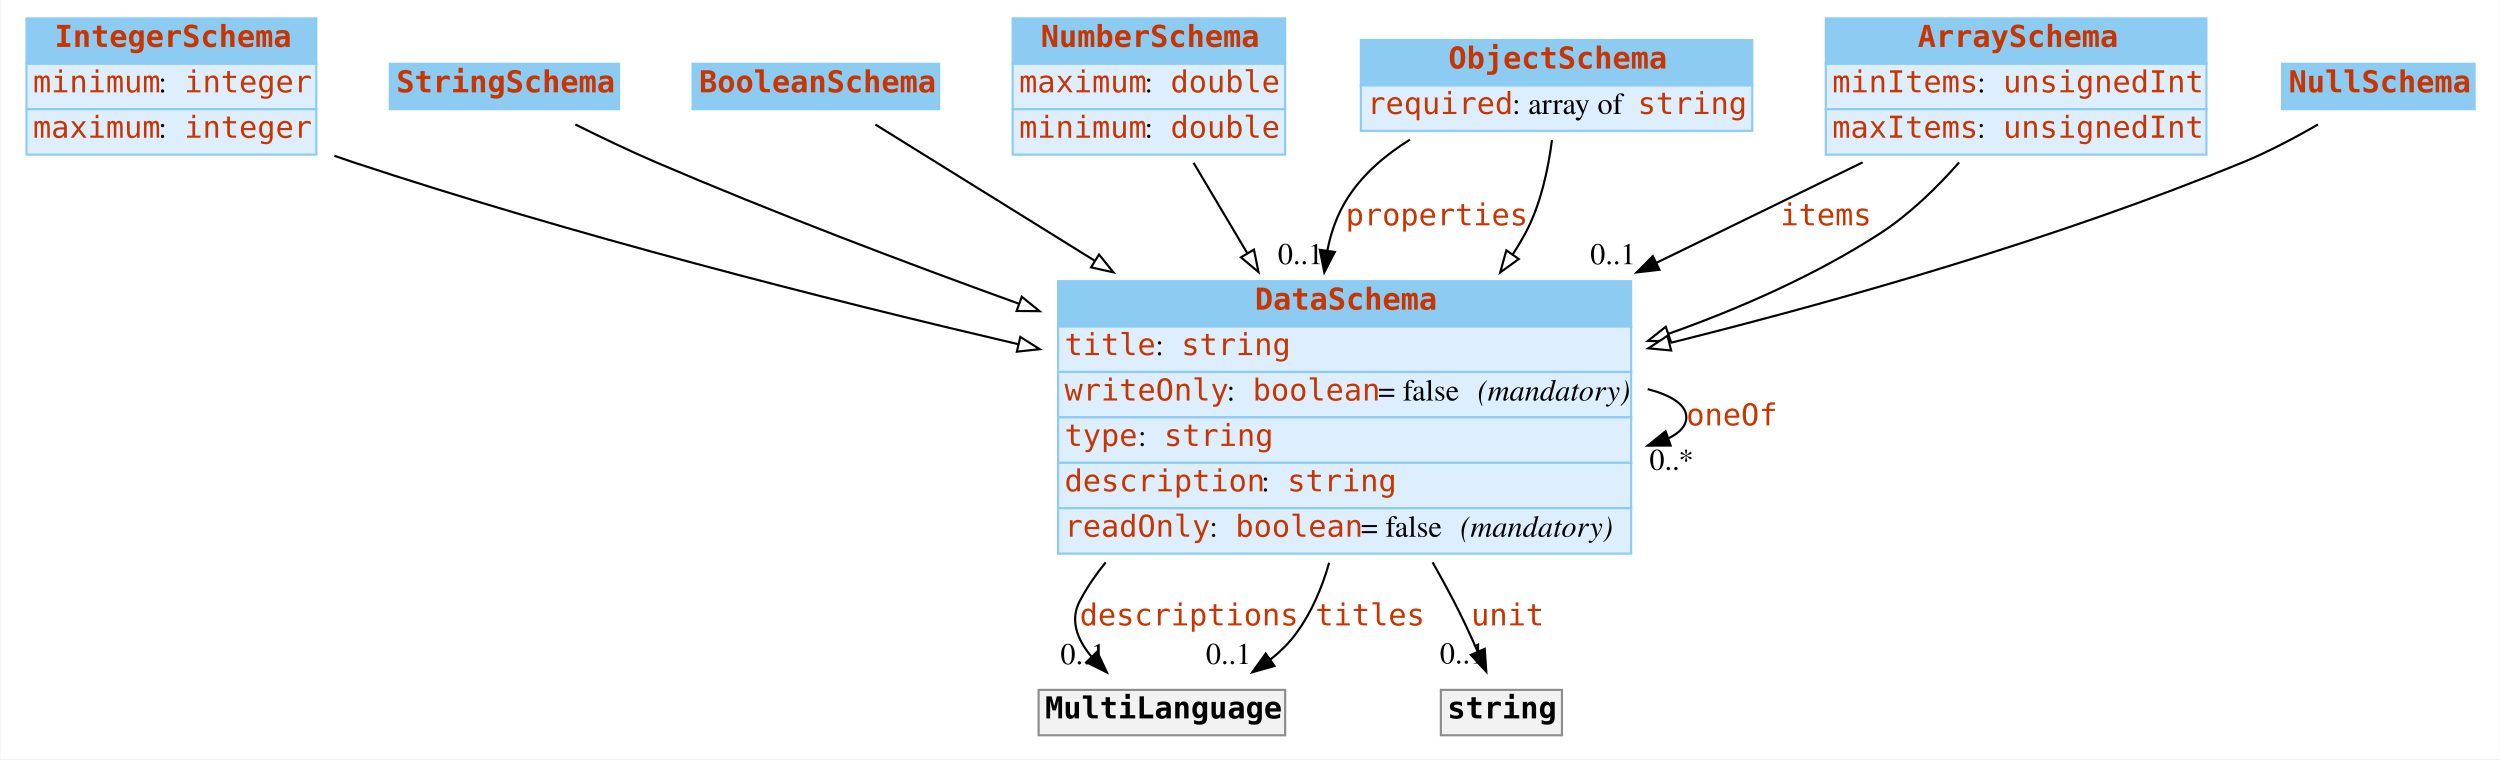
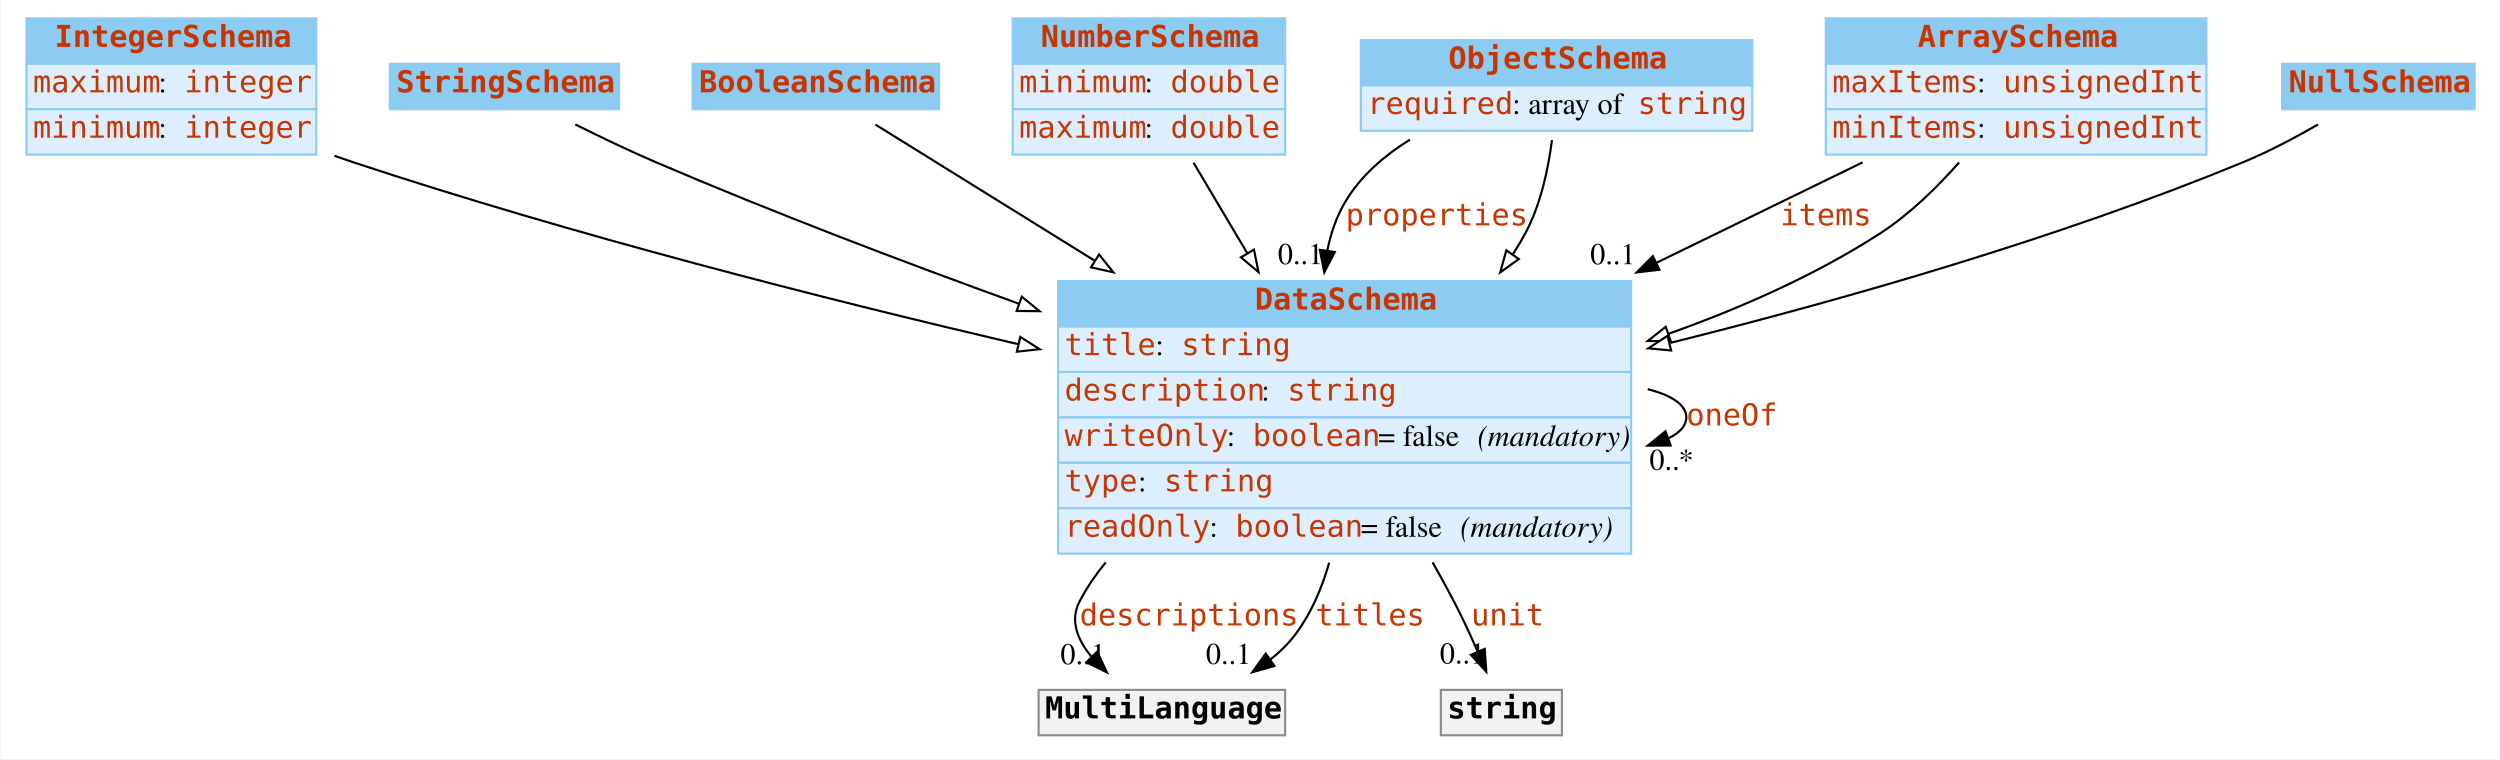
<svg xmlns="http://www.w3.org/2000/svg" width="1156pt" height="351pt" viewBox="0.00 0.00 1155.50 351.00">
  <g id="graph0" class="graph" transform="scale(1 1) rotate(0) translate(4 347)">
    <polygon fill="white" stroke="none" points="-4,4 -4,-347 1151.5,-347 1151.5,4 -4,4" />
    <g id="node1" class="node">
      <polygon fill="#8ccbf2" stroke="none" points="8,-317.5 8,-338.5 142,-338.5 142,-317.5 8,-317.5" />
      <polygon fill="none" stroke="#8ccbf2" points="8,-317.5 8,-338.5 142,-338.5 142,-317.5 8,-317.5" />
      <text text-anchor="start" x="21" y="-325.3" font-family="mono" font-weight="bold" font-size="14.00" fill="#c83500">IntegerSchema</text>
      <polygon fill="#ddeeff" stroke="none" points="8,-296.5 8,-317.5 142,-317.5 142,-296.5 8,-296.5" />
      <polygon fill="none" stroke="#8ccbf2" points="8,-296.5 8,-317.5 142,-317.5 142,-296.5 8,-296.5" />
-       <text text-anchor="start" x="11" y="-304.3" font-family="mono" font-size="14.00" fill="#c83500">minimum</text>
+       <text text-anchor="start" x="11" y="-304.3" font-family="mono" font-size="14.00" fill="#c83500">maximum</text>
      <text text-anchor="start" x="69" y="-304.3" font-family="Times,serif" font-size="14.00"> : </text>
      <text text-anchor="start" x="81" y="-304.3" font-family="mono" font-size="14.00" fill="#c83500">integer</text>
      <polygon fill="#ddeeff" stroke="none" points="8,-275.5 8,-296.5 142,-296.5 142,-275.5 8,-275.5" />
      <polygon fill="none" stroke="#8ccbf2" points="8,-275.5 8,-296.5 142,-296.5 142,-275.5 8,-275.5" />
-       <text text-anchor="start" x="11" y="-283.3" font-family="mono" font-size="14.00" fill="#c83500">maximum</text>
+       <text text-anchor="start" x="11" y="-283.3" font-family="mono" font-size="14.00" fill="#c83500">minimum</text>
      <text text-anchor="start" x="69" y="-283.3" font-family="Times,serif" font-size="14.00"> : </text>
      <text text-anchor="start" x="81" y="-283.3" font-family="mono" font-size="14.00" fill="#c83500">integer</text>
    </g>
    <g id="node8" class="node">
      <polygon fill="#8ccbf2" stroke="none" points="485,-196 485,-217 750,-217 750,-196 485,-196" />
      <polygon fill="none" stroke="#8ccbf2" points="485,-196 485,-217 750,-217 750,-196 485,-196" />
      <text text-anchor="start" x="576" y="-203.8" font-family="mono" font-weight="bold" font-size="14.00" fill="#c83500">DataSchema</text>
      <polygon fill="#ddeeff" stroke="none" points="485,-175 485,-196 750,-196 750,-175 485,-175" />
      <polygon fill="none" stroke="#8ccbf2" points="485,-175 485,-196 750,-196 750,-175 485,-175" />
      <text text-anchor="start" x="488" y="-182.8" font-family="mono" font-size="14.00" fill="#c83500">title</text>
      <text text-anchor="start" x="530" y="-182.8" font-family="Times,serif" font-size="14.00"> : </text>
      <text text-anchor="start" x="542" y="-182.8" font-family="mono" font-size="14.00" fill="#c83500">string</text>
      <polygon fill="#ddeeff" stroke="none" points="485,-154 485,-175 750,-175 750,-154 485,-154" />
      <polygon fill="none" stroke="#8ccbf2" points="485,-154 485,-175 750,-175 750,-154 485,-154" />
-       <text text-anchor="start" x="488" y="-161.8" font-family="mono" font-size="14.00" fill="#c83500">writeOnly</text>
-       <text text-anchor="start" x="563" y="-161.8" font-family="Times,serif" font-size="14.00"> : </text>
-       <text text-anchor="start" x="575" y="-161.8" font-family="mono" font-size="14.00" fill="#c83500">boolean</text>
-       <text text-anchor="start" x="633" y="-161.8" font-family="Times,serif" font-size="14.00"> = false </text>
-       <text text-anchor="start" x="679" y="-161.8" font-family="Times,serif" font-style="italic" font-size="14.00">(mandatory)</text>
+       <text text-anchor="start" x="488" y="-161.8" font-family="mono" font-size="14.00" fill="#c83500">description</text>
+       <text text-anchor="start" x="579" y="-161.8" font-family="Times,serif" font-size="14.00"> : </text>
+       <text text-anchor="start" x="591" y="-161.8" font-family="mono" font-size="14.00" fill="#c83500">string</text>
      <polygon fill="#ddeeff" stroke="none" points="485,-133 485,-154 750,-154 750,-133 485,-133" />
      <polygon fill="none" stroke="#8ccbf2" points="485,-133 485,-154 750,-154 750,-133 485,-133" />
-       <text text-anchor="start" x="488" y="-140.8" font-family="mono" font-size="14.00" fill="#c83500">type</text>
-       <text text-anchor="start" x="522" y="-140.8" font-family="Times,serif" font-size="14.00"> : </text>
-       <text text-anchor="start" x="534" y="-140.8" font-family="mono" font-size="14.00" fill="#c83500">string</text>
+       <text text-anchor="start" x="488" y="-140.8" font-family="mono" font-size="14.00" fill="#c83500">writeOnly</text>
+       <text text-anchor="start" x="563" y="-140.8" font-family="Times,serif" font-size="14.00"> : </text>
+       <text text-anchor="start" x="575" y="-140.8" font-family="mono" font-size="14.00" fill="#c83500">boolean</text>
+       <text text-anchor="start" x="633" y="-140.8" font-family="Times,serif" font-size="14.00"> = false </text>
+       <text text-anchor="start" x="679" y="-140.8" font-family="Times,serif" font-style="italic" font-size="14.00">(mandatory)</text>
      <polygon fill="#ddeeff" stroke="none" points="485,-112 485,-133 750,-133 750,-112 485,-112" />
      <polygon fill="none" stroke="#8ccbf2" points="485,-112 485,-133 750,-133 750,-112 485,-112" />
-       <text text-anchor="start" x="488" y="-119.8" font-family="mono" font-size="14.00" fill="#c83500">description</text>
-       <text text-anchor="start" x="579" y="-119.8" font-family="Times,serif" font-size="14.00"> : </text>
-       <text text-anchor="start" x="591" y="-119.8" font-family="mono" font-size="14.00" fill="#c83500">string</text>
+       <text text-anchor="start" x="488" y="-119.8" font-family="mono" font-size="14.00" fill="#c83500">type</text>
+       <text text-anchor="start" x="522" y="-119.8" font-family="Times,serif" font-size="14.00"> : </text>
+       <text text-anchor="start" x="534" y="-119.8" font-family="mono" font-size="14.00" fill="#c83500">string</text>
      <polygon fill="#ddeeff" stroke="none" points="485,-91 485,-112 750,-112 750,-91 485,-91" />
      <polygon fill="none" stroke="#8ccbf2" points="485,-91 485,-112 750,-112 750,-91 485,-91" />
      <text text-anchor="start" x="488" y="-98.8" font-family="mono" font-size="14.00" fill="#c83500">readOnly</text>
      <text text-anchor="start" x="555" y="-98.8" font-family="Times,serif" font-size="14.00"> : </text>
      <text text-anchor="start" x="567" y="-98.8" font-family="mono" font-size="14.00" fill="#c83500">boolean</text>
      <text text-anchor="start" x="625" y="-98.8" font-family="Times,serif" font-size="14.00"> = false </text>
      <text text-anchor="start" x="671" y="-98.8" font-family="Times,serif" font-style="italic" font-size="14.00">(mandatory)</text>
    </g>
-     <g id="edge7" class="edge">
+     <g id="edge10" class="edge">
      <path fill="none" stroke="black" d="M150.369,-274.964C153.272,-273.934 156.157,-272.942 159,-272 260.191,-238.477 376.605,-208.851 466.743,-187.798" />
      <polygon fill="white" stroke="black" points="467.543,-191.206 476.49,-185.531 465.957,-184.388 467.543,-191.206" />
    </g>
    <g id="node2" class="node">
      <polygon fill="#8ccbf2" stroke="none" points="176,-296.5 176,-317.5 282,-317.5 282,-296.5 176,-296.5" />
      <polygon fill="none" stroke="#8ccbf2" points="176,-296.5 176,-317.5 282,-317.5 282,-296.5 176,-296.5" />
      <text text-anchor="start" x="179" y="-304.3" font-family="mono" font-weight="bold" font-size="14.00" fill="#c83500">StringSchema</text>
    </g>
    <g id="edge13" class="edge">
      <path fill="none" stroke="black" d="M261.782,-289.455C273.412,-283.645 286.673,-277.288 299,-272 353.06,-248.809 413.406,-225.884 466.88,-206.556" />
      <polygon fill="white" stroke="black" points="468.213,-209.796 476.435,-203.114 465.84,-203.21 468.213,-209.796" />
    </g>
    <g id="node3" class="node">
      <polygon fill="#8ccbf2" stroke="none" points="316,-296.5 316,-317.5 430,-317.5 430,-296.5 316,-296.5" />
      <polygon fill="none" stroke="#8ccbf2" points="316,-296.5 316,-317.5 430,-317.5 430,-296.5 316,-296.5" />
      <text text-anchor="start" x="319" y="-304.3" font-family="mono" font-weight="bold" font-size="14.00" fill="#c83500">BooleanSchema</text>
    </g>
-     <g id="edge10" class="edge">
+     <g id="edge11" class="edge">
      <path fill="none" stroke="black" d="M400.516,-289.416C425.544,-273.876 464.241,-249.848 502.035,-226.382" />
      <polygon fill="white" stroke="black" points="503.939,-229.32 510.588,-221.071 500.246,-223.373 503.939,-229.32" />
    </g>
    <g id="node4" class="node">
      <polygon fill="#8ccbf2" stroke="none" points="464,-317.5 464,-338.5 590,-338.5 590,-317.5 464,-317.5" />
      <polygon fill="none" stroke="#8ccbf2" points="464,-317.5 464,-338.5 590,-338.5 590,-317.5 464,-317.5" />
      <text text-anchor="start" x="477" y="-325.3" font-family="mono" font-weight="bold" font-size="14.00" fill="#c83500">NumberSchema</text>
      <polygon fill="#ddeeff" stroke="none" points="464,-296.5 464,-317.5 590,-317.5 590,-296.5 464,-296.5" />
      <polygon fill="none" stroke="#8ccbf2" points="464,-296.5 464,-317.5 590,-317.5 590,-296.5 464,-296.5" />
-       <text text-anchor="start" x="467" y="-304.3" font-family="mono" font-size="14.00" fill="#c83500">maximum</text>
+       <text text-anchor="start" x="467" y="-304.3" font-family="mono" font-size="14.00" fill="#c83500">minimum</text>
      <text text-anchor="start" x="525" y="-304.3" font-family="Times,serif" font-size="14.00"> : </text>
      <text text-anchor="start" x="537" y="-304.3" font-family="mono" font-size="14.00" fill="#c83500">double</text>
      <polygon fill="#ddeeff" stroke="none" points="464,-275.5 464,-296.5 590,-296.5 590,-275.5 464,-275.5" />
      <polygon fill="none" stroke="#8ccbf2" points="464,-275.5 464,-296.5 590,-296.5 590,-275.5 464,-275.5" />
-       <text text-anchor="start" x="467" y="-283.3" font-family="mono" font-size="14.00" fill="#c83500">minimum</text>
+       <text text-anchor="start" x="467" y="-283.3" font-family="mono" font-size="14.00" fill="#c83500">maximum</text>
      <text text-anchor="start" x="525" y="-283.3" font-family="Times,serif" font-size="14.00"> : </text>
      <text text-anchor="start" x="537" y="-283.3" font-family="mono" font-size="14.00" fill="#c83500">double</text>
    </g>
-     <g id="edge8" class="edge">
+     <g id="edge9" class="edge">
      <path fill="none" stroke="black" d="M547.648,-271.743C555.11,-259.182 563.85,-244.47 572.562,-229.804" />
      <polygon fill="white" stroke="black" points="575.58,-231.577 577.678,-221.192 569.562,-228.002 575.58,-231.577" />
    </g>
    <g id="node5" class="node">
      <polygon fill="#8ccbf2" stroke="none" points="625,-307.5 625,-328.5 806,-328.5 806,-307.5 625,-307.5" />
      <polygon fill="none" stroke="#8ccbf2" points="625,-307.5 625,-328.5 806,-328.5 806,-307.5 625,-307.5" />
      <text text-anchor="start" x="665.5" y="-315.3" font-family="mono" font-weight="bold" font-size="14.00" fill="#c83500">ObjectSchema</text>
      <polygon fill="#ddeeff" stroke="none" points="625,-286.5 625,-307.5 806,-307.5 806,-286.5 625,-286.5" />
      <polygon fill="none" stroke="#8ccbf2" points="625,-286.5 625,-307.5 806,-307.5 806,-286.5 625,-286.5" />
      <text text-anchor="start" x="628" y="-294.3" font-family="mono" font-size="14.00" fill="#c83500">required</text>
      <text text-anchor="start" x="695" y="-294.3" font-family="Times,serif" font-size="14.00"> : array of </text>
      <text text-anchor="start" x="753" y="-294.3" font-family="mono" font-size="14.00" fill="#c83500">string</text>
    </g>
    <g id="edge1" class="edge">
      <path fill="none" stroke="black" d="M647.732,-282.423C635.903,-275.127 625.117,-265.808 618,-254 613.774,-246.988 611.086,-239.158 609.509,-231.057" />
      <polygon fill="black" stroke="black" points="612.965,-230.495 608.11,-221.078 606.033,-231.467 612.965,-230.495" />
      <text text-anchor="start" x="618" y="-242.8" font-family="mono" font-size="14.00" fill="#c83500">properties</text>
      <text text-anchor="middle" x="597.11" y="-224.878" font-family="Times,serif" font-size="14.00">0..1</text>
    </g>
-     <g id="edge12" class="edge">
+     <g id="edge7" class="edge">
      <path fill="none" stroke="black" d="M713.377,-282.225C711.666,-268.829 708.163,-252.27 701,-239 699.231,-235.722 697.293,-232.488 695.219,-229.309" />
      <polygon fill="white" stroke="black" points="698.03,-227.221 689.434,-221.027 692.291,-231.23 698.03,-227.221" />
    </g>
    <g id="node6" class="node">
      <polygon fill="#8ccbf2" stroke="none" points="840,-317.5 840,-338.5 1016,-338.5 1016,-317.5 840,-317.5" />
      <polygon fill="none" stroke="#8ccbf2" points="840,-317.5 840,-338.5 1016,-338.5 1016,-317.5 840,-317.5" />
      <text text-anchor="start" x="882.5" y="-325.3" font-family="mono" font-weight="bold" font-size="14.00" fill="#c83500">ArraySchema</text>
      <polygon fill="#ddeeff" stroke="none" points="840,-296.5 840,-317.5 1016,-317.5 1016,-296.5 840,-296.5" />
      <polygon fill="none" stroke="#8ccbf2" points="840,-296.5 840,-317.5 1016,-317.5 1016,-296.5 840,-296.5" />
-       <text text-anchor="start" x="843" y="-304.3" font-family="mono" font-size="14.00" fill="#c83500">minItems</text>
+       <text text-anchor="start" x="843" y="-304.3" font-family="mono" font-size="14.00" fill="#c83500">maxItems</text>
      <text text-anchor="start" x="910" y="-304.3" font-family="Times,serif" font-size="14.00"> : </text>
      <text text-anchor="start" x="922" y="-304.3" font-family="mono" font-size="14.00" fill="#c83500">unsignedInt</text>
      <polygon fill="#ddeeff" stroke="none" points="840,-275.5 840,-296.5 1016,-296.5 1016,-275.5 840,-275.5" />
      <polygon fill="none" stroke="#8ccbf2" points="840,-275.5 840,-296.5 1016,-296.5 1016,-275.5 840,-275.5" />
-       <text text-anchor="start" x="843" y="-283.3" font-family="mono" font-size="14.00" fill="#c83500">maxItems</text>
+       <text text-anchor="start" x="843" y="-283.3" font-family="mono" font-size="14.00" fill="#c83500">minItems</text>
      <text text-anchor="start" x="910" y="-283.3" font-family="Times,serif" font-size="14.00"> : </text>
      <text text-anchor="start" x="922" y="-283.3" font-family="mono" font-size="14.00" fill="#c83500">unsignedInt</text>
    </g>
    <g id="edge2" class="edge">
      <path fill="none" stroke="black" d="M857.04,-271.933C828.691,-258.123 794.956,-241.689 761.866,-225.57" />
      <polygon fill="black" stroke="black" points="763.078,-222.267 752.555,-221.034 760.012,-228.56 763.078,-222.267" />
      <text text-anchor="start" x="819" y="-242.8" font-family="mono" font-size="14.00" fill="#c83500">items</text>
      <text text-anchor="middle" x="741.555" y="-224.834" font-family="Times,serif" font-size="14.00">0..1</text>
    </g>
-     <g id="edge9" class="edge">
+     <g id="edge8" class="edge">
      <path fill="none" stroke="black" d="M901.641,-271.886C891.278,-260.14 878.602,-247.781 865,-239 835.327,-219.845 800.821,-204.58 767.15,-192.607" />
      <polygon fill="white" stroke="black" points="768.275,-189.293 757.68,-189.317 765.978,-195.905 768.275,-189.293" />
    </g>
    <g id="node7" class="node">
      <polygon fill="#8ccbf2" stroke="none" points="1051,-296.5 1051,-317.5 1140,-317.5 1140,-296.5 1051,-296.5" />
      <polygon fill="none" stroke="#8ccbf2" points="1051,-296.5 1051,-317.5 1140,-317.5 1140,-296.5 1051,-296.5" />
      <text text-anchor="start" x="1054" y="-304.3" font-family="mono" font-weight="bold" font-size="14.00" fill="#c83500">NullSchema</text>
    </g>
-     <g id="edge11" class="edge">
+     <g id="edge12" class="edge">
      <path fill="none" stroke="black" d="M1067.6,-289.442C1057.06,-283.364 1044.73,-276.835 1033,-272 947.691,-236.836 848.334,-208.455 768.118,-188.455" />
      <polygon fill="white" stroke="black" points="768.481,-184.939 757.933,-185.935 766.799,-191.734 768.481,-184.939" />
    </g>
    <g id="edge3" class="edge">
      <path fill="none" stroke="black" d="M757.658,-167.071C768.688,-164.197 775.5,-159.84 775.5,-154 775.5,-150.168 772.566,-146.974 767.432,-144.419" />
      <polygon fill="black" stroke="black" points="768.253,-140.995 757.658,-140.929 765.899,-147.588 768.253,-140.995" />
      <text text-anchor="start" x="775.5" y="-150.3" font-family="mono" font-size="14.00" fill="#c83500">oneOf</text>
      <text text-anchor="middle" x="768.658" y="-129.729" font-family="Times,serif" font-size="14.00">0..*</text>
    </g>
    <g id="node9" class="node">
      <polygon fill="#f2f2f2" stroke="none" points="476,-7 476,-28 590,-28 590,-7 476,-7" />
      <polygon fill="none" stroke="#8c8c8c" points="476,-7 476,-28 590,-28 590,-7 476,-7" />
      <text text-anchor="start" x="479" y="-14.8" font-family="mono" font-weight="bold" font-size="14.00">MultiLanguage</text>
    </g>
    <g id="edge4" class="edge">
      <path fill="none" stroke="black" d="M507.031,-86.962C502.426,-81.358 498.35,-75.374 495,-69 490.359,-60.169 493.89,-51.264 500.344,-43.465" />
      <polygon fill="black" stroke="black" points="503.082,-45.672 507.578,-36.078 498.081,-40.773 503.082,-45.672" />
      <text text-anchor="start" x="495" y="-57.8" font-family="mono" font-size="14.00" fill="#c83500">descriptions</text>
      <text text-anchor="middle" x="496.578" y="-39.878" font-family="Times,serif" font-size="14.00">0..1</text>
    </g>
    <g id="edge5" class="edge">
      <path fill="none" stroke="black" d="M610.366,-86.807C607.022,-75.113 602.129,-63.619 595,-54 591.688,-49.531 587.625,-45.552 583.177,-42.028" />
      <polygon fill="black" stroke="black" points="585.029,-39.052 574.834,-36.17 581.007,-44.781 585.029,-39.052" />
      <text text-anchor="start" x="604" y="-57.8" font-family="mono" font-size="14.00" fill="#c83500">titles</text>
      <text text-anchor="middle" x="563.834" y="-39.97" font-family="Times,serif" font-size="14.00">0..1</text>
    </g>
    <g id="node10" class="node">
      <polygon fill="#f2f2f2" stroke="none" points="662,-7 662,-28 718,-28 718,-7 662,-7" />
      <polygon fill="none" stroke="#8c8c8c" points="662,-7 662,-28 718,-28 718,-7 662,-7" />
      <text text-anchor="start" x="665" y="-14.8" font-family="mono" font-weight="bold" font-size="14.00">string</text>
    </g>
    <g id="edge6" class="edge">
      <path fill="none" stroke="black" d="M658.186,-86.976C661.607,-80.954 664.927,-74.901 668,-69 671.88,-61.548 675.71,-53.265 679.059,-45.62" />
      <polygon fill="black" stroke="black" points="682.294,-46.957 683.012,-36.387 675.859,-44.202 682.294,-46.957" />
      <text text-anchor="start" x="676" y="-57.8" font-family="mono" font-size="14.00" fill="#c83500">unit</text>
      <text text-anchor="middle" x="672.012" y="-40.187" font-family="Times,serif" font-size="14.00">0..1</text>
    </g>
  </g>
</svg>
